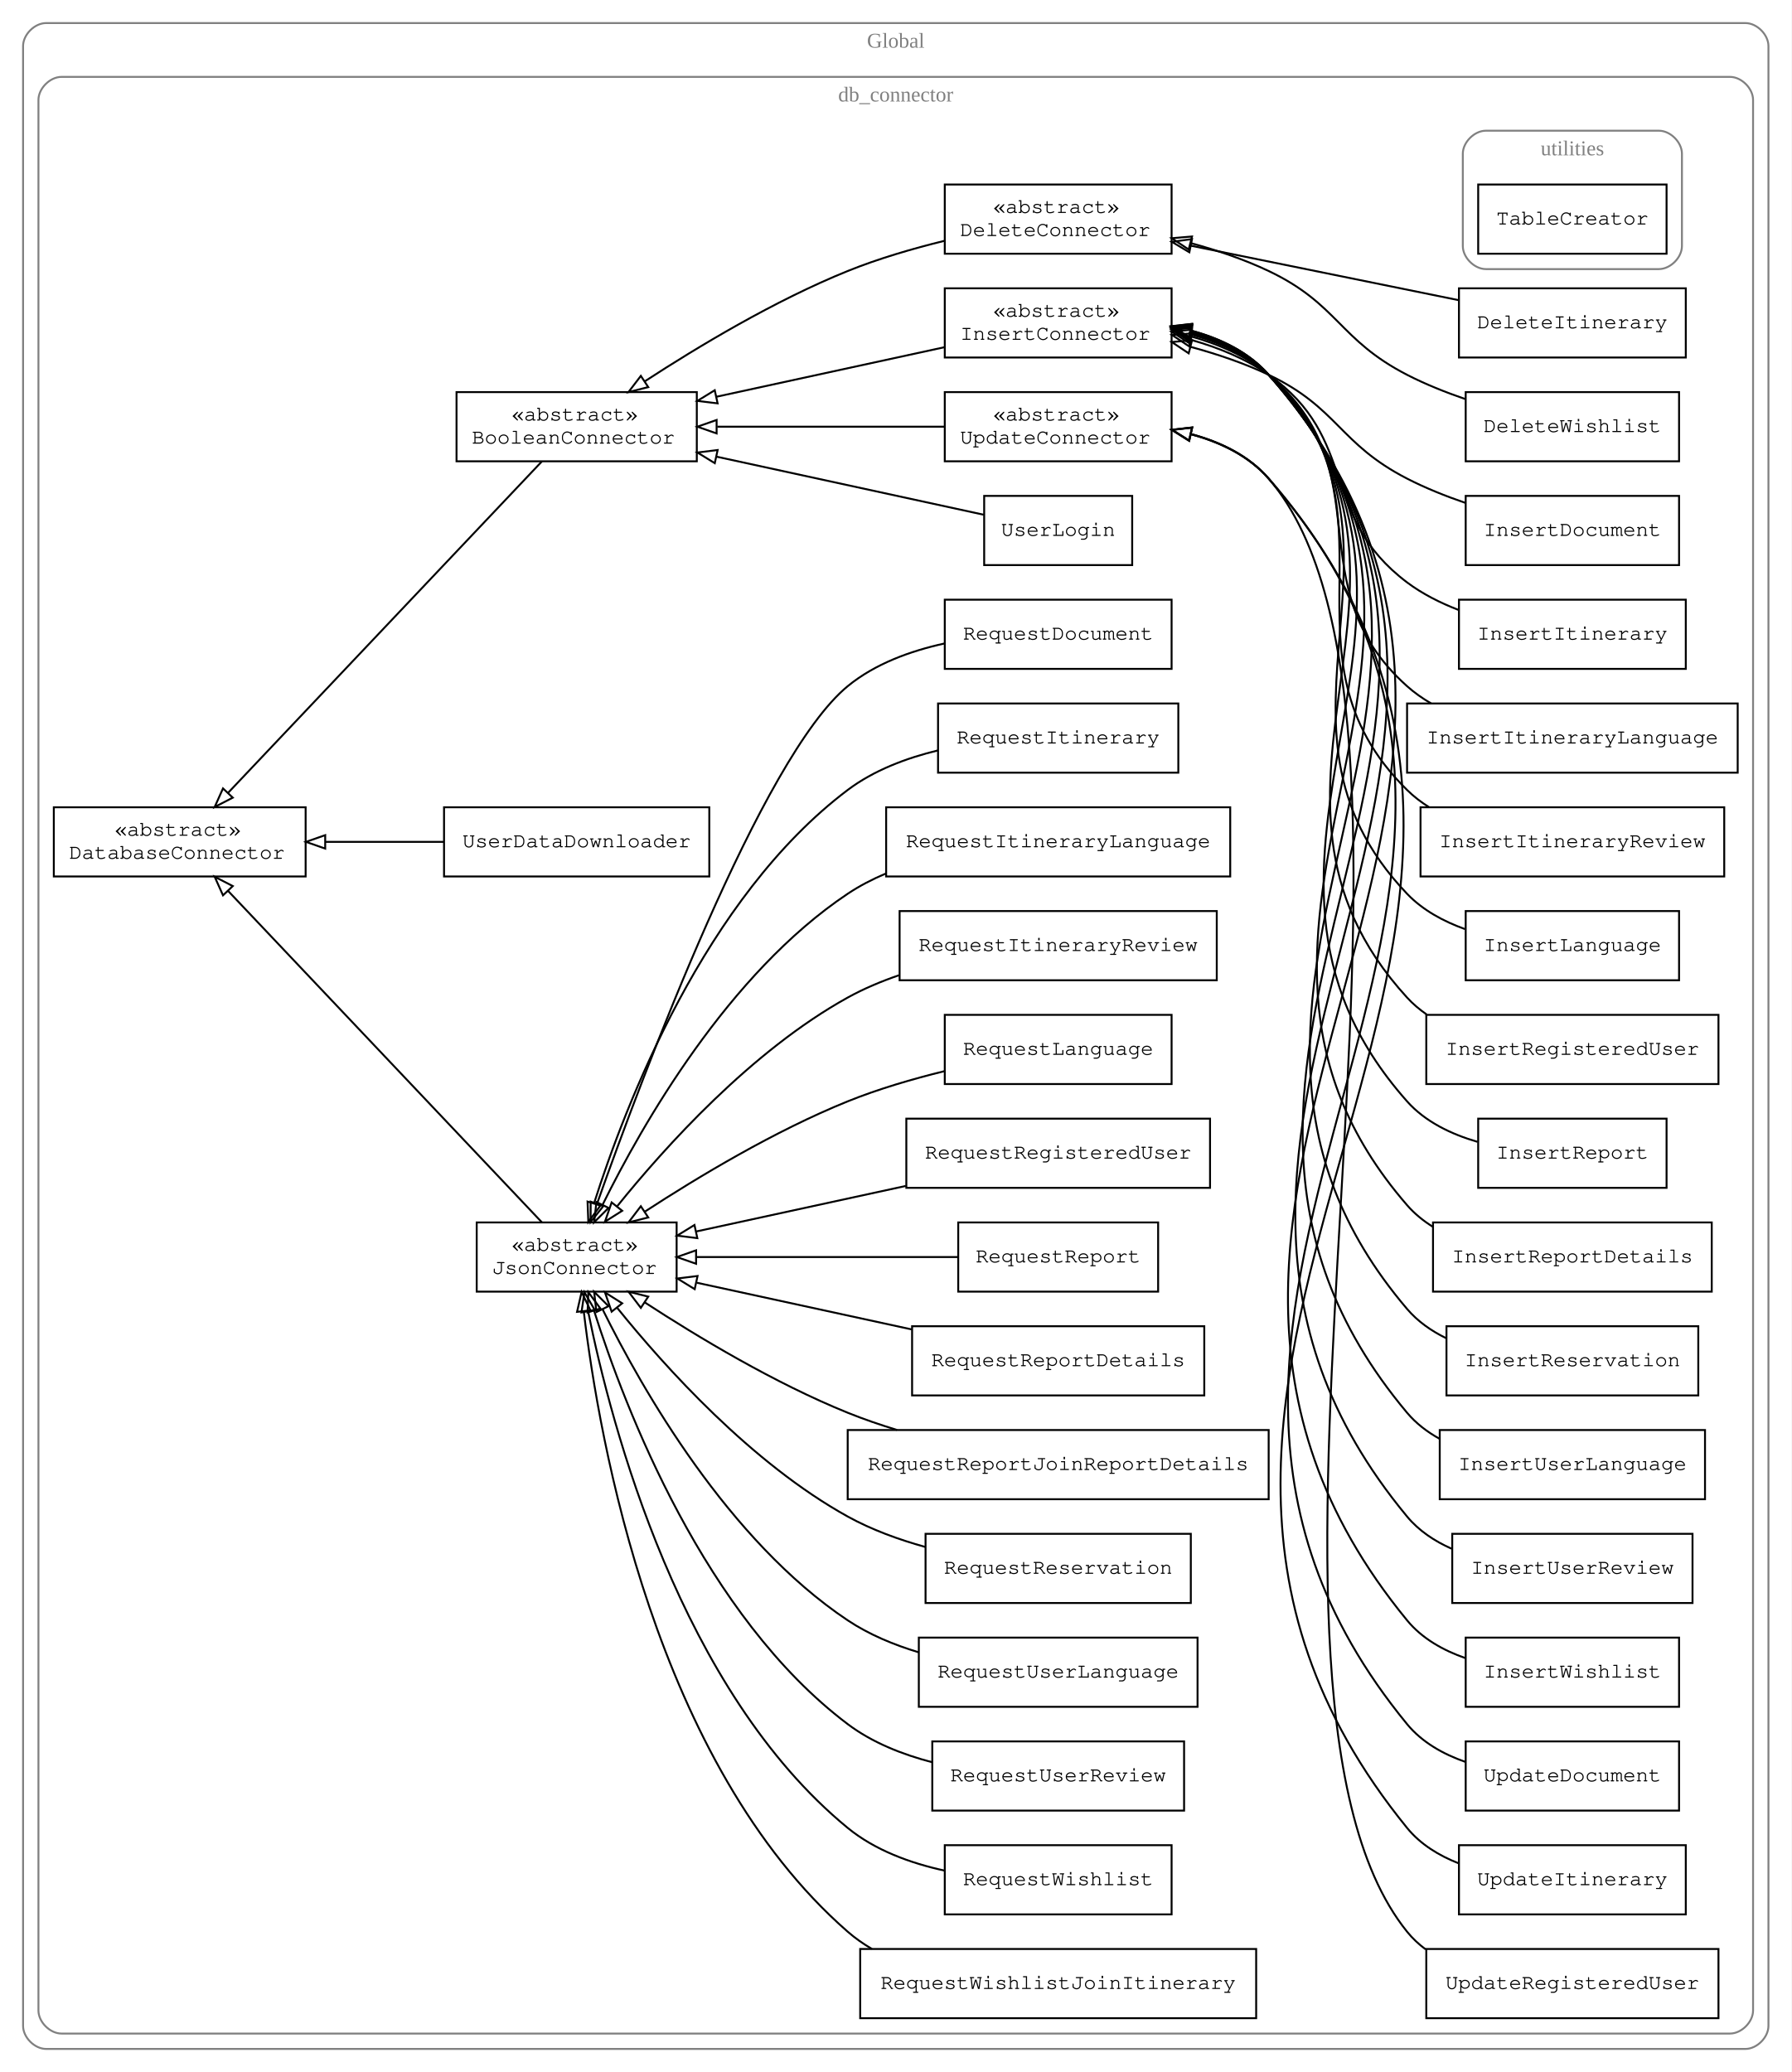
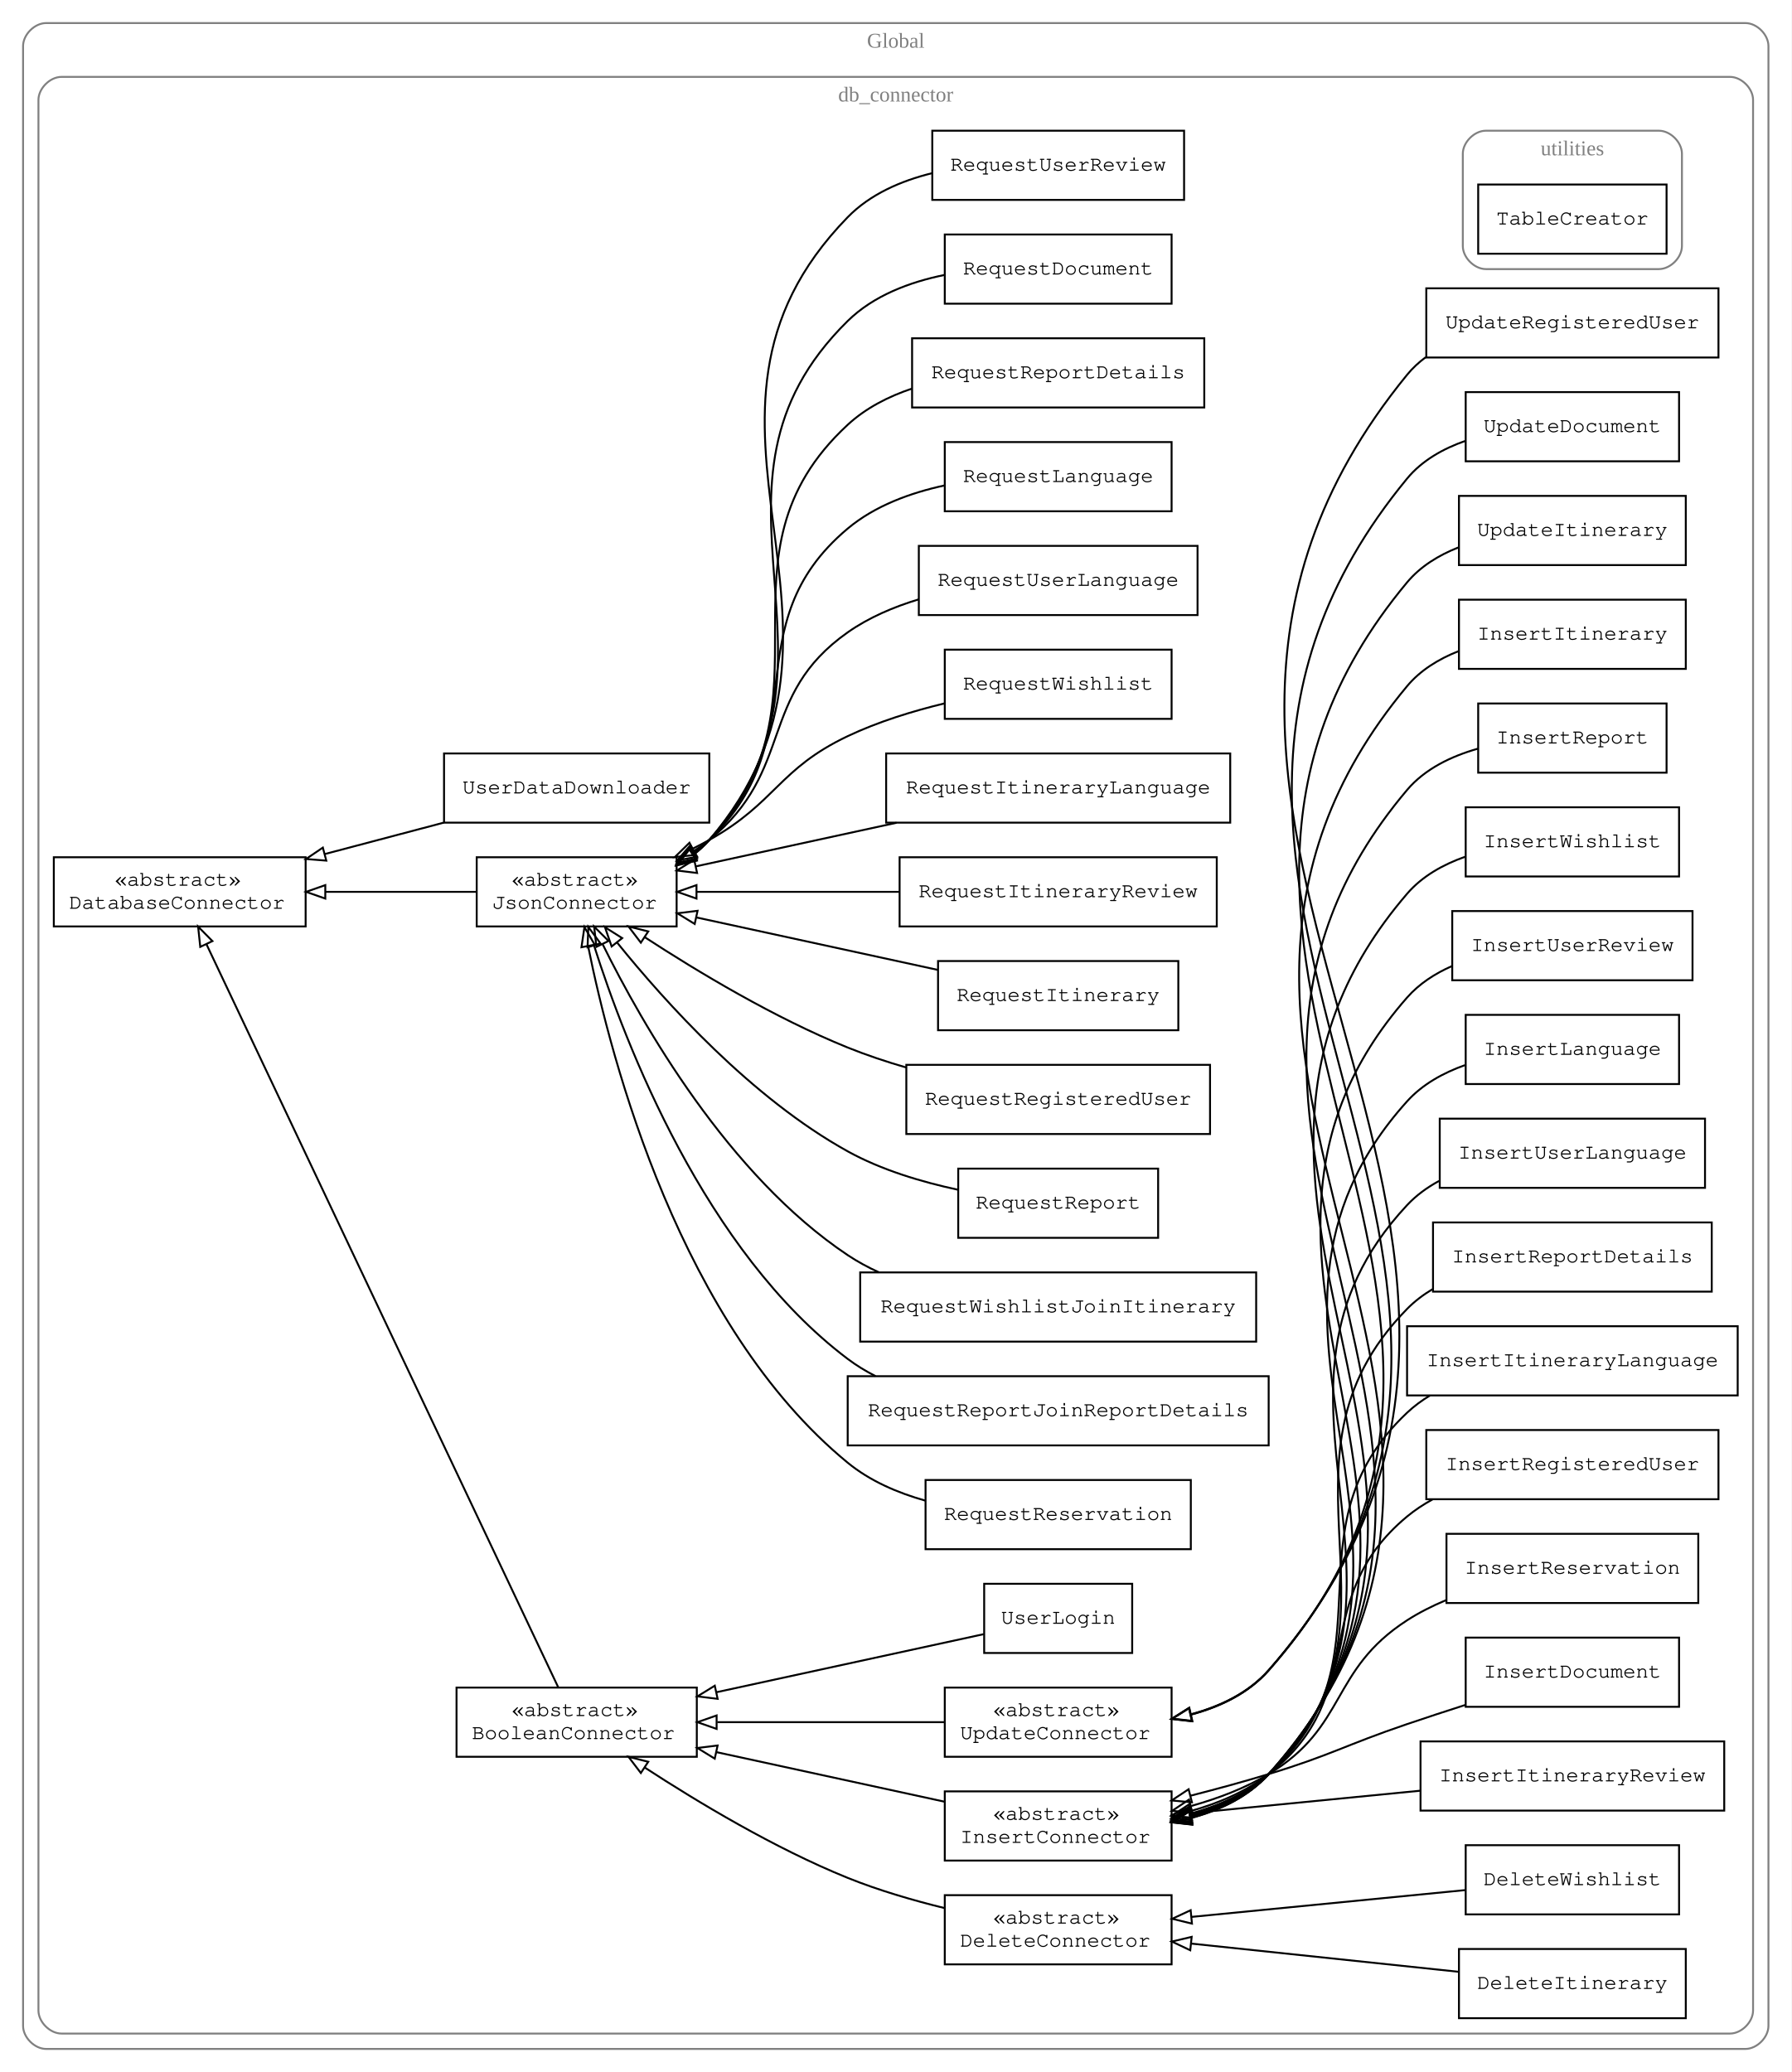
<svg xmlns="http://www.w3.org/2000/svg" width="932pt" height="1078pt" viewBox="0.00 0.00 932.00 1078.00">
  <g id="graph0" class="graph" transform="scale(1 1) rotate(0) translate(4 1074)">
    <polygon fill="white" stroke="none" points="-4,4 -4,-1074 928,-1074 928,4 -4,4" />
    <g id="clust1" class="cluster">
      <path fill="none" stroke="gray" d="M20,-8C20,-8 904,-8 904,-8 910,-8 916,-14 916,-20 916,-20 916,-1050 916,-1050 916,-1056 910,-1062 904,-1062 904,-1062 20,-1062 20,-1062 14,-1062 8,-1056 8,-1050 8,-1050 8,-20 8,-20 8,-14 14,-8 20,-8" />
      <text text-anchor="middle" x="462" y="-1049.2" font-family="Times New Roman,serif" font-size="11.00" fill="gray">Global</text>
    </g>
    <g id="clust2" class="cluster">
      <path fill="none" stroke="gray" d="M28,-16C28,-16 896,-16 896,-16 902,-16 908,-22 908,-28 908,-28 908,-1022 908,-1022 908,-1028 902,-1034 896,-1034 896,-1034 28,-1034 28,-1034 22,-1034 16,-1028 16,-1022 16,-1022 16,-28 16,-28 16,-22 22,-16 28,-16" />
      <text text-anchor="middle" x="462" y="-1021.2" font-family="Times New Roman,serif" font-size="11.00" fill="gray">db_connector</text>
    </g>
    <g id="clust3" class="cluster">
      <path fill="none" stroke="gray" d="M769,-934C769,-934 859,-934 859,-934 865,-934 871,-940 871,-946 871,-946 871,-994 871,-994 871,-1000 865,-1006 859,-1006 859,-1006 769,-1006 769,-1006 763,-1006 757,-1000 757,-994 757,-994 757,-946 757,-946 757,-940 763,-934 769,-934" />
      <text text-anchor="middle" x="814" y="-993.2" font-family="Times New Roman,serif" font-size="11.00" fill="gray">utilities</text>
    </g>
    <g id="node1" class="node">
      <polygon fill="none" stroke="black" points="863,-978 765,-978 765,-942 863,-942 863,-978" />
      <text text-anchor="middle" x="814" y="-957.2" font-family="Courier,monospace" font-size="11.00">TableCreator</text>
    </g>
    <g id="node2" class="node">
-       <polygon fill="none" stroke="black" points="358.5,-870 233.5,-870 233.5,-834 358.5,-834 358.5,-870" />
-       <text text-anchor="start" x="262" y="-855.2" font-family="Courier,monospace" font-size="11.00">«abstract»</text>
-       <text text-anchor="start" x="241.5" y="-843.2" font-family="Courier,monospace" font-size="11.00">BooleanConnector</text>
+       <polygon fill="none" stroke="black" points="612,-1006 481,-1006 481,-970 612,-970 612,-1006" />
+       <text text-anchor="middle" x="546.5" y="-985.2" font-family="Courier,monospace" font-size="11.00">RequestUserReview</text>
+     </g>
+     <g id="node21" class="node">
+       <polygon fill="none" stroke="black" points="348,-628 244,-628 244,-592 348,-592 348,-628" />
+       <text text-anchor="start" x="262" y="-613.2" font-family="Courier,monospace" font-size="11.00">«abstract»</text>
+       <text text-anchor="start" x="252" y="-601.2" font-family="Courier,monospace" font-size="11.00">JsonConnector</text>
+     </g>
+     <g id="edge1" class="edge">
+       <path fill="none" stroke="black" d="M480.925,-983.906C464.723,-979.921 448.654,-972.952 437,-961 334.017,-855.386 460.677,-749.276 365,-637 362.549,-634.124 359.749,-631.551 356.715,-629.251" />
+       <polygon fill="none" stroke="black" points="358.516,-626.248 348.214,-623.776 354.726,-632.133 358.516,-626.248" />
    </g>
    <g id="node3" class="node">
-       <polygon fill="none" stroke="black" points="155,-654 24,-654 24,-618 155,-618 155,-654" />
-       <text text-anchor="start" x="55.5" y="-639.2" font-family="Courier,monospace" font-size="11.00">«abstract»</text>
-       <text text-anchor="start" x="32" y="-627.2" font-family="Courier,monospace" font-size="11.00">DatabaseConnector</text>
-     </g>
-     <g id="edge1" class="edge">
-       <path fill="none" stroke="black" d="M277.916,-833.955C241.602,-795.6 156.641,-705.86 114.741,-661.604" />
-       <polygon fill="none" stroke="black" points="117.096,-659.001 107.679,-654.145 112.013,-663.813 117.096,-659.001" />
-     </g>
-     <g id="node4" class="node">
-       <polygon fill="none" stroke="black" points="605.5,-978 487.5,-978 487.5,-942 605.5,-942 605.5,-978" />
-       <text text-anchor="start" x="512.5" y="-963.2" font-family="Courier,monospace" font-size="11.00">«abstract»</text>
-       <text text-anchor="start" x="495.5" y="-951.2" font-family="Courier,monospace" font-size="11.00">DeleteConnector</text>
-     </g>
-     <g id="edge2" class="edge">
-       <path fill="none" stroke="black" d="M487.39,-948.719C470.808,-944.653 452.927,-939.439 437,-933 399.062,-917.662 358.95,-893.538 331.433,-875.602" />
-       <polygon fill="none" stroke="black" points="333.235,-872.598 322.96,-870.015 329.381,-878.442 333.235,-872.598" />
-     </g>
-     <g id="node5" class="node">
-       <polygon fill="none" stroke="black" points="873,-924 755,-924 755,-888 873,-888 873,-924" />
-       <text text-anchor="middle" x="814" y="-903.2" font-family="Courier,monospace" font-size="11.00">DeleteItinerary</text>
-     </g>
-     <g id="edge3" class="edge">
-       <path fill="none" stroke="black" d="M754.735,-917.851C713.667,-926.203 658.537,-937.416 615.463,-946.177" />
-       <polygon fill="none" stroke="black" points="614.731,-942.754 605.629,-948.177 616.126,-949.614 614.731,-942.754" />
-     </g>
-     <g id="node6" class="node">
-       <polygon fill="none" stroke="black" points="869.5,-870 758.5,-870 758.5,-834 869.5,-834 869.5,-870" />
-       <text text-anchor="middle" x="814" y="-849.2" font-family="Courier,monospace" font-size="11.00">DeleteWishlist</text>
-     </g>
-     <g id="edge4" class="edge">
-       <path fill="none" stroke="black" d="M758.401,-866.343C748.051,-869.893 737.498,-874.109 728,-879 692.438,-897.313 692.127,-915.829 656,-933 643.374,-939.001 629.265,-943.763 615.506,-947.507" />
-       <polygon fill="none" stroke="black" points="614.391,-944.18 605.576,-950.057 616.132,-950.96 614.391,-944.18" />
-     </g>
-     <g id="node7" class="node">
-       <polygon fill="none" stroke="black" points="605.5,-924 487.5,-924 487.5,-888 605.5,-888 605.5,-924" />
-       <text text-anchor="start" x="512.5" y="-909.2" font-family="Courier,monospace" font-size="11.00">«abstract»</text>
-       <text text-anchor="start" x="495.5" y="-897.2" font-family="Courier,monospace" font-size="11.00">InsertConnector</text>
-     </g>
-     <g id="edge5" class="edge">
-       <path fill="none" stroke="black" d="M487.238,-893.339C451.814,-885.642 406.309,-875.753 368.687,-867.578" />
-       <polygon fill="none" stroke="black" points="369.318,-864.133 358.802,-865.43 367.831,-870.974 369.318,-864.133" />
-     </g>
-     <g id="node8" class="node">
-       <polygon fill="none" stroke="black" points="869.5,-816 758.5,-816 758.5,-780 869.5,-780 869.5,-816" />
-       <text text-anchor="middle" x="814" y="-795.2" font-family="Courier,monospace" font-size="11.00">InsertDocument</text>
-     </g>
-     <g id="edge6" class="edge">
-       <path fill="none" stroke="black" d="M758.401,-812.343C748.051,-815.893 737.498,-820.109 728,-825 692.438,-843.313 692.127,-861.829 656,-879 643.374,-885.001 629.265,-889.763 615.506,-893.507" />
-       <polygon fill="none" stroke="black" points="614.391,-890.18 605.576,-896.057 616.132,-896.96 614.391,-890.18" />
-     </g>
-     <g id="node9" class="node">
      <polygon fill="none" stroke="black" points="873,-762 755,-762 755,-726 873,-726 873,-762" />
      <text text-anchor="middle" x="814" y="-741.2" font-family="Courier,monospace" font-size="11.00">InsertItinerary</text>
    </g>
+     <g id="node26" class="node">
+       <polygon fill="none" stroke="black" points="605.5,-142 487.5,-142 487.5,-106 605.5,-106 605.5,-142" />
+       <text text-anchor="start" x="512.5" y="-127.2" font-family="Courier,monospace" font-size="11.00">«abstract»</text>
+       <text text-anchor="start" x="495.5" y="-115.2" font-family="Courier,monospace" font-size="11.00">InsertConnector</text>
+     </g>
+     <g id="edge2" class="edge">
+       <path fill="none" stroke="black" d="M754.581,-735.137C744.44,-731.117 734.94,-725.325 728,-717 565.633,-522.215 824.485,-340.518 656,-151 645.579,-139.278 630.927,-132.266 615.754,-128.158" />
+       <polygon fill="none" stroke="black" points="616.277,-124.687 605.747,-125.858 614.708,-131.509 616.277,-124.687" />
+     </g>
+     <g id="node4" class="node">
+       <polygon fill="none" stroke="black" points="605.5,-952 487.5,-952 487.5,-916 605.5,-916 605.5,-952" />
+       <text text-anchor="middle" x="546.5" y="-931.2" font-family="Courier,monospace" font-size="11.00">RequestDocument</text>
+     </g>
+     <g id="edge3" class="edge">
+       <path fill="none" stroke="black" d="M487.464,-930.97C469.254,-927.276 450.425,-920.202 437,-907 348.451,-819.919 447.516,-729.817 365,-637 362.489,-634.176 359.644,-631.643 356.575,-629.373" />
+       <polygon fill="none" stroke="black" points="358.331,-626.342 348.008,-623.955 354.589,-632.258 358.331,-626.342" />
+     </g>
+     <g id="node5" class="node">
+       <polygon fill="none" stroke="black" points="863,-708 765,-708 765,-672 863,-672 863,-708" />
+       <text text-anchor="middle" x="814" y="-687.2" font-family="Courier,monospace" font-size="11.00">InsertReport</text>
+     </g>
+     <g id="edge4" class="edge">
+       <path fill="none" stroke="black" d="M764.805,-684.479C751.051,-680.571 737.293,-674 728,-663 579.704,-487.461 809.808,-321.73 656,-151 645.502,-139.347 630.822,-132.36 615.646,-128.255" />
+       <polygon fill="none" stroke="black" points="616.17,-124.784 605.64,-125.953 614.601,-131.606 616.17,-124.784" />
+     </g>
+     <g id="node6" class="node">
+       <polygon fill="none" stroke="black" points="890,-924 738,-924 738,-888 890,-888 890,-924" />
+       <text text-anchor="middle" x="814" y="-903.2" font-family="Courier,monospace" font-size="11.00">UpdateRegisteredUser</text>
+     </g>
+     <g id="node25" class="node">
+       <polygon fill="none" stroke="black" points="605.5,-196 487.5,-196 487.5,-160 605.5,-160 605.5,-196" />
+       <text text-anchor="start" x="512.5" y="-181.2" font-family="Courier,monospace" font-size="11.00">«abstract»</text>
+       <text text-anchor="start" x="495.5" y="-169.2" font-family="Courier,monospace" font-size="11.00">UpdateConnector</text>
+     </g>
+     <g id="edge5" class="edge">
+       <path fill="none" stroke="black" d="M737.725,-888.164C734.128,-885.514 730.84,-882.478 728,-879 537.442,-645.665 853.889,-432.151 656,-205 645.645,-193.114 630.941,-186.052 615.689,-181.949" />
+       <polygon fill="none" stroke="black" points="616.155,-178.466 605.628,-179.66 614.602,-185.292 616.155,-178.466" />
+     </g>
+     <g id="node7" class="node">
+       <polygon fill="none" stroke="black" points="622.5,-898 470.5,-898 470.5,-862 622.5,-862 622.5,-898" />
+       <text text-anchor="middle" x="546.5" y="-877.2" font-family="Courier,monospace" font-size="11.00">RequestReportDetails</text>
+     </g>
+     <g id="edge6" class="edge">
+       <path fill="none" stroke="black" d="M470.458,-871.835C458.172,-867.708 446.405,-861.7 437,-853 362.715,-784.285 434.515,-710.537 365,-637 362.525,-634.382 359.765,-632.013 356.811,-629.87" />
+       <polygon fill="none" stroke="black" points="358.394,-626.732 348.057,-624.408 354.688,-632.67 358.394,-626.732" />
+     </g>
+     <g id="node8" class="node">
+       <polygon fill="none" stroke="black" points="869.5,-654 758.5,-654 758.5,-618 869.5,-618 869.5,-654" />
+       <text text-anchor="middle" x="814" y="-633.2" font-family="Courier,monospace" font-size="11.00">InsertWishlist</text>
+     </g>
    <g id="edge7" class="edge">
-       <path fill="none" stroke="black" d="M754.642,-756.725C745.189,-760.374 735.918,-765.041 728,-771 681.907,-805.691 703.174,-845.794 656,-879 644.07,-887.397 629.794,-893.191 615.577,-897.187" />
-       <polygon fill="none" stroke="black" points="614.604,-893.822 605.773,-899.675 616.327,-900.607 614.604,-893.822" />
+       <path fill="none" stroke="black" d="M758.276,-628.281C746.833,-624.248 735.868,-618.162 728,-609 593.752,-452.679 795.156,-302.969 656,-151 645.408,-139.432 630.693,-132.477 615.513,-128.375" />
+       <polygon fill="none" stroke="black" points="616.04,-124.905 605.51,-126.072 614.469,-131.726 616.04,-124.905" />
+     </g>
+     <g id="node9" class="node">
+       <polygon fill="none" stroke="black" points="605.5,-844 487.5,-844 487.5,-808 605.5,-808 605.5,-844" />
+       <text text-anchor="middle" x="546.5" y="-823.2" font-family="Courier,monospace" font-size="11.00">RequestLanguage</text>
+     </g>
+     <g id="edge8" class="edge">
+       <path fill="none" stroke="black" d="M487.496,-821.462C469.708,-817.629 451.125,-810.855 437,-799 376.648,-748.348 421.824,-691.581 365,-637 362.572,-634.668 359.919,-632.53 357.112,-630.57" />
+       <polygon fill="none" stroke="black" points="358.666,-627.419 348.304,-625.21 355.027,-633.399 358.666,-627.419" />
    </g>
    <g id="node10" class="node">
-       <polygon fill="none" stroke="black" points="900,-708 728,-708 728,-672 900,-672 900,-708" />
-       <text text-anchor="middle" x="814" y="-687.2" font-family="Courier,monospace" font-size="11.00">InsertItineraryLanguage</text>
-     </g>
-     <g id="edge8" class="edge">
-       <path fill="none" stroke="black" d="M740.54,-708.012C736.045,-710.615 731.807,-713.592 728,-717 669.291,-769.547 716.352,-828.348 656,-879 644.523,-888.632 630.104,-894.91 615.559,-898.982" />
-       <polygon fill="none" stroke="black" points="614.375,-895.669 605.504,-901.462 616.051,-902.465 614.375,-895.669" />
+       <polygon fill="none" stroke="black" points="876.5,-600 751.5,-600 751.5,-564 876.5,-564 876.5,-600" />
+       <text text-anchor="middle" x="814" y="-579.2" font-family="Courier,monospace" font-size="11.00">InsertUserReview</text>
+     </g>
+     <g id="edge9" class="edge">
+       <path fill="none" stroke="black" d="M751.445,-571.42C742.577,-567.524 734.328,-562.218 728,-555 607.766,-417.858 780.538,-284.246 656,-151 645.344,-139.6 630.682,-132.697 615.579,-128.591" />
+       <polygon fill="none" stroke="black" points="616.162,-125.133 605.629,-126.277 614.577,-131.951 616.162,-125.133" />
    </g>
    <g id="node11" class="node">
-       <polygon fill="none" stroke="black" points="893,-654 735,-654 735,-618 893,-618 893,-654" />
-       <text text-anchor="middle" x="814" y="-633.2" font-family="Courier,monospace" font-size="11.00">InsertItineraryReview</text>
-     </g>
-     <g id="edge9" class="edge">
-       <path fill="none" stroke="black" d="M739.358,-654.099C735.255,-656.68 731.418,-659.63 728,-663 655.94,-734.045 730.285,-810.285 656,-879 644.778,-889.38 630.194,-895.929 615.377,-900.022" />
-       <polygon fill="none" stroke="black" points="614.539,-896.623 605.639,-902.372 616.181,-903.428 614.539,-896.623" />
+       <polygon fill="none" stroke="black" points="869.5,-870 758.5,-870 758.5,-834 869.5,-834 869.5,-870" />
+       <text text-anchor="middle" x="814" y="-849.2" font-family="Courier,monospace" font-size="11.00">UpdateDocument</text>
+     </g>
+     <g id="edge10" class="edge">
+       <path fill="none" stroke="black" d="M758.446,-844.663C746.854,-840.623 735.781,-834.438 728,-825 551.544,-610.948 839.18,-413.326 656,-205 645.591,-193.162 630.867,-186.117 615.613,-182.016" />
+       <polygon fill="none" stroke="black" points="616.08,-178.533 605.553,-179.726 614.526,-185.358 616.08,-178.533" />
    </g>
    <g id="node12" class="node">
-       <polygon fill="none" stroke="black" points="869.5,-600 758.5,-600 758.5,-564 869.5,-564 869.5,-600" />
-       <text text-anchor="middle" x="814" y="-579.2" font-family="Courier,monospace" font-size="11.00">InsertLanguage</text>
-     </g>
-     <g id="edge10" class="edge">
-       <path fill="none" stroke="black" d="M758.074,-590.646C746.915,-594.648 736.123,-600.486 728,-609 642.268,-698.856 744.549,-791.919 656,-879 644.987,-889.83 630.339,-896.536 615.378,-900.636" />
-       <polygon fill="none" stroke="black" points="614.459,-897.257 605.536,-902.97 616.074,-904.067 614.459,-897.257" />
+       <polygon fill="none" stroke="black" points="869.5,-546 758.5,-546 758.5,-510 869.5,-510 869.5,-546" />
+       <text text-anchor="middle" x="814" y="-525.2" font-family="Courier,monospace" font-size="11.00">InsertLanguage</text>
+     </g>
+     <g id="edge11" class="edge">
+       <path fill="none" stroke="black" d="M758.145,-519.854C746.846,-515.833 735.978,-509.86 728,-501 621.731,-382.981 765.972,-265.577 656,-151 645.249,-139.799 630.626,-132.962 615.598,-128.855" />
+       <polygon fill="none" stroke="black" points="616.237,-125.409 605.702,-126.531 614.637,-132.224 616.237,-125.409" />
    </g>
    <g id="node13" class="node">
-       <polygon fill="none" stroke="black" points="890,-546 738,-546 738,-510 890,-510 890,-546" />
-       <text text-anchor="middle" x="814" y="-525.2" font-family="Courier,monospace" font-size="11.00">InsertRegisteredUser</text>
-     </g>
-     <g id="edge11" class="edge">
-       <path fill="none" stroke="black" d="M738.174,-546.224C734.466,-548.778 731.031,-551.687 728,-555 628.431,-663.839 758.983,-773.386 656,-879 645.161,-890.116 630.505,-896.921 615.474,-901.025" />
-       <polygon fill="none" stroke="black" points="614.513,-897.655 605.578,-903.349 616.114,-904.469 614.513,-897.655" />
+       <polygon fill="none" stroke="black" points="619,-790 474,-790 474,-754 619,-754 619,-790" />
+       <text text-anchor="middle" x="546.5" y="-769.2" font-family="Courier,monospace" font-size="11.00">RequestUserLanguage</text>
+     </g>
+     <g id="edge12" class="edge">
+       <path fill="none" stroke="black" d="M473.93,-762.168C460.883,-758.225 447.952,-752.71 437,-745 389.826,-711.794 409.843,-673.291 365,-637 362.561,-635.026 359.959,-633.182 357.249,-631.46" />
+       <polygon fill="none" stroke="black" points="358.716,-628.268 348.292,-626.372 355.258,-634.355 358.716,-628.268" />
    </g>
    <g id="node14" class="node">
-       <polygon fill="none" stroke="black" points="863,-492 765,-492 765,-456 863,-456 863,-492" />
-       <text text-anchor="middle" x="814" y="-471.2" font-family="Courier,monospace" font-size="11.00">InsertReport</text>
-     </g>
-     <g id="edge12" class="edge">
-       <path fill="none" stroke="black" d="M764.683,-479.926C751.091,-483.861 737.454,-490.345 728,-501 614.497,-628.926 773.517,-754.751 656,-879 645.277,-890.337 630.589,-897.216 615.484,-901.32" />
-       <polygon fill="none" stroke="black" points="614.482,-897.959 605.535,-903.634 616.068,-904.777 614.482,-897.959" />
+       <polygon fill="none" stroke="black" points="883,-492 745,-492 745,-456 883,-456 883,-492" />
+       <text text-anchor="middle" x="814" y="-471.2" font-family="Courier,monospace" font-size="11.00">InsertUserLanguage</text>
+     </g>
+     <g id="edge13" class="edge">
+       <path fill="none" stroke="black" d="M744.645,-459.591C738.463,-456.231 732.754,-452.094 728,-447 635.621,-348.02 751.483,-246.989 656,-151 645.107,-140.049 630.504,-133.298 615.548,-129.193" />
+       <polygon fill="none" stroke="black" points="616.243,-125.76 605.705,-126.86 614.629,-132.572 616.243,-125.76" />
    </g>
    <g id="node15" class="node">
      <polygon fill="none" stroke="black" points="886.5,-438 741.5,-438 741.5,-402 886.5,-402 886.5,-438" />
      <text text-anchor="middle" x="814" y="-417.2" font-family="Courier,monospace" font-size="11.00">InsertReportDetails</text>
    </g>
-     <g id="edge13" class="edge">
-       <path fill="none" stroke="black" d="M741.447,-435.72C736.437,-438.833 731.854,-442.554 728,-447 600.504,-594.081 788.113,-736.052 656,-879 645.409,-890.46 630.77,-897.385 615.67,-901.493" />
-       <polygon fill="none" stroke="black" points="614.667,-898.133 605.718,-903.806 616.251,-904.951 614.667,-898.133" />
+     <g id="edge14" class="edge">
+       <path fill="none" stroke="black" d="M741.222,-403.264C736.393,-400.37 731.905,-396.978 728,-393 649.385,-312.926 737.124,-228.531 656,-151 644.891,-140.383 630.278,-133.751 615.39,-129.654" />
+       <polygon fill="none" stroke="black" points="616.141,-126.235 605.601,-127.311 614.512,-133.042 616.141,-126.235" />
    </g>
    <g id="node16" class="node">
-       <polygon fill="none" stroke="black" points="879.5,-384 748.5,-384 748.5,-348 879.5,-348 879.5,-384" />
-       <text text-anchor="middle" x="814" y="-363.2" font-family="Courier,monospace" font-size="11.00">InsertReservation</text>
-     </g>
-     <g id="edge14" class="edge">
-       <path fill="none" stroke="black" d="M748.292,-377.803C740.591,-381.57 733.52,-386.515 728,-393 586.471,-559.282 802.75,-717.307 656,-879 645.459,-890.614 630.763,-897.587 615.585,-901.691" />
-       <polygon fill="none" stroke="black" points="614.541,-898.339 605.581,-903.993 616.111,-905.161 614.541,-898.339" />
+       <polygon fill="none" stroke="black" points="900,-384 728,-384 728,-348 900,-348 900,-384" />
+       <text text-anchor="middle" x="814" y="-363.2" font-family="Courier,monospace" font-size="11.00">InsertItineraryLanguage</text>
+     </g>
+     <g id="edge15" class="edge">
+       <path fill="none" stroke="black" d="M739.93,-347.97C735.635,-345.372 731.604,-342.4 728,-339 662.919,-277.6 723.002,-210.298 656,-151 644.721,-141.018 630.311,-134.606 615.705,-130.518" />
+       <polygon fill="none" stroke="black" points="616.143,-127.022 605.598,-128.044 614.479,-133.821 616.143,-127.022" />
    </g>
    <g id="node17" class="node">
-       <polygon fill="none" stroke="black" points="883,-330 745,-330 745,-294 883,-294 883,-330" />
-       <text text-anchor="middle" x="814" y="-309.2" font-family="Courier,monospace" font-size="11.00">InsertUserLanguage</text>
-     </g>
-     <g id="edge15" class="edge">
-       <path fill="none" stroke="black" d="M744.894,-325.455C738.501,-328.986 732.676,-333.424 728,-339 572.41,-524.515 817.416,-698.531 656,-879 645.544,-890.691 630.879,-897.691 615.704,-901.798" />
-       <polygon fill="none" stroke="black" points="614.659,-898.447 605.698,-904.099 616.228,-905.269 614.659,-898.447" />
+       <polygon fill="none" stroke="black" points="605.5,-736 487.5,-736 487.5,-700 605.5,-700 605.5,-736" />
+       <text text-anchor="middle" x="546.5" y="-715.2" font-family="Courier,monospace" font-size="11.00">RequestWishlist</text>
+     </g>
+     <g id="edge16" class="edge">
+       <path fill="none" stroke="black" d="M487.424,-708.057C470.672,-704.001 452.691,-698.458 437,-691 400.873,-673.829 399.895,-656.553 365,-637 362.174,-635.417 359.237,-633.881 356.238,-632.399" />
+       <polygon fill="none" stroke="black" points="357.647,-629.194 347.107,-628.12 354.677,-635.533 357.647,-629.194" />
    </g>
    <g id="node18" class="node">
-       <polygon fill="none" stroke="black" points="876.5,-276 751.5,-276 751.5,-240 876.5,-240 876.5,-276" />
-       <text text-anchor="middle" x="814" y="-255.2" font-family="Courier,monospace" font-size="11.00">InsertUserReview</text>
-     </g>
-     <g id="edge16" class="edge">
-       <path fill="none" stroke="black" d="M751.094,-268.281C742.269,-272.213 734.125,-277.608 728,-285 558.329,-489.773 832.103,-679.732 656,-879 645.561,-890.812 630.826,-897.847 615.572,-901.947" />
-       <polygon fill="none" stroke="black" points="614.485,-898.605 605.512,-904.238 616.04,-905.43 614.485,-898.605" />
+       <polygon fill="none" stroke="black" points="890,-330 738,-330 738,-294 890,-294 890,-330" />
+       <text text-anchor="middle" x="814" y="-309.2" font-family="Courier,monospace" font-size="11.00">InsertRegisteredUser</text>
+     </g>
+     <g id="edge17" class="edge">
+       <path fill="none" stroke="black" d="M741.239,-293.887C736.526,-291.307 732.051,-288.362 728,-285 675.972,-241.827 709.376,-192.495 656,-151 644.296,-141.901 629.918,-135.828 615.503,-131.785" />
+       <polygon fill="none" stroke="black" points="616.101,-128.327 605.551,-129.298 614.404,-135.118 616.101,-128.327" />
    </g>
    <g id="node19" class="node">
+       <polygon fill="none" stroke="black" points="879.5,-276 748.5,-276 748.5,-240 879.5,-240 879.5,-276" />
+       <text text-anchor="middle" x="814" y="-255.2" font-family="Courier,monospace" font-size="11.00">InsertReservation</text>
+     </g>
+     <g id="edge18" class="edge">
+       <path fill="none" stroke="black" d="M748.214,-241.469C741.138,-238.495 734.246,-235.028 728,-231 687.799,-205.075 697.006,-175.632 656,-151 643.815,-143.681 629.724,-138.339 615.813,-134.443" />
+       <polygon fill="none" stroke="black" points="616.303,-130.955 605.746,-131.854 614.559,-137.735 616.303,-130.955" />
+     </g>
+     <g id="node20" class="node">
      <polygon fill="none" stroke="black" points="869.5,-222 758.5,-222 758.5,-186 869.5,-186 869.5,-222" />
-       <text text-anchor="middle" x="814" y="-201.2" font-family="Courier,monospace" font-size="11.00">InsertWishlist</text>
-     </g>
-     <g id="edge17" class="edge">
-       <path fill="none" stroke="black" d="M758.413,-211.31C746.821,-215.351 735.757,-221.542 728,-231 544.233,-455.049 846.805,-660.915 656,-879 645.62,-890.864 630.907,-897.918 615.654,-902.02" />
-       <polygon fill="none" stroke="black" points="614.567,-898.678 605.593,-904.31 616.121,-905.503 614.567,-898.678" />
-     </g>
-     <g id="node20" class="node">
-       <polygon fill="none" stroke="black" points="348,-438 244,-438 244,-402 348,-402 348,-438" />
-       <text text-anchor="start" x="262" y="-423.2" font-family="Courier,monospace" font-size="11.00">«abstract»</text>
-       <text text-anchor="start" x="252" y="-411.2" font-family="Courier,monospace" font-size="11.00">JsonConnector</text>
-     </g>
-     <g id="edge18" class="edge">
-       <path fill="none" stroke="black" d="M277.916,-438.045C241.602,-476.4 156.641,-566.14 114.741,-610.396" />
-       <polygon fill="none" stroke="black" points="112.013,-608.187 107.679,-617.855 117.096,-612.999 112.013,-608.187" />
-     </g>
-     <g id="node21" class="node">
-       <polygon fill="none" stroke="black" points="605.5,-762 487.5,-762 487.5,-726 605.5,-726 605.5,-762" />
-       <text text-anchor="middle" x="546.5" y="-741.2" font-family="Courier,monospace" font-size="11.00">RequestDocument</text>
+       <text text-anchor="middle" x="814" y="-201.2" font-family="Courier,monospace" font-size="11.00">InsertDocument</text>
    </g>
    <g id="edge19" class="edge">
-       <path fill="none" stroke="black" d="M487.371,-739.213C469.678,-735.36 451.181,-728.635 437,-717 392.241,-680.276 330.366,-514.834 306.719,-448.069" />
-       <polygon fill="none" stroke="black" points="309.88,-446.508 303.261,-438.235 303.277,-448.83 309.88,-446.508" />
+       <path fill="none" stroke="black" d="M758.483,-187.03C748.328,-183.77 737.824,-180.333 728,-177 695.781,-166.07 688.551,-160.899 656,-151 642.924,-147.023 628.833,-143.192 615.274,-139.726" />
+       <polygon fill="none" stroke="black" points="616.07,-136.317 605.518,-137.271 614.361,-143.106 616.07,-136.317" />
+     </g>
+     <g id="node30" class="node">
+       <polygon fill="none" stroke="black" points="155,-628 24,-628 24,-592 155,-592 155,-628" />
+       <text text-anchor="start" x="55.5" y="-613.2" font-family="Courier,monospace" font-size="11.00">«abstract»</text>
+       <text text-anchor="start" x="32" y="-601.2" font-family="Courier,monospace" font-size="11.00">DatabaseConnector</text>
+     </g>
+     <g id="edge20" class="edge">
+       <path fill="none" stroke="black" d="M243.924,-610C220.216,-610 191.563,-610 165.467,-610" />
+       <polygon fill="none" stroke="black" points="165.228,-606.5 155.228,-610 165.228,-613.5 165.228,-606.5" />
    </g>
    <g id="node22" class="node">
-       <polygon fill="none" stroke="black" points="609,-708 484,-708 484,-672 609,-672 609,-708" />
-       <text text-anchor="middle" x="546.5" y="-687.2" font-family="Courier,monospace" font-size="11.00">RequestItinerary</text>
-     </g>
-     <g id="edge20" class="edge">
-       <path fill="none" stroke="black" d="M483.989,-683.596C467.529,-679.614 450.562,-673.225 437,-663 362.62,-606.924 321.222,-498.944 305.051,-447.959" />
-       <polygon fill="none" stroke="black" points="308.355,-446.795 302.065,-438.269 301.665,-448.856 308.355,-446.795" />
+       <polygon fill="none" stroke="black" points="636,-682 457,-682 457,-646 636,-646 636,-682" />
+       <text text-anchor="middle" x="546.5" y="-661.2" font-family="Courier,monospace" font-size="11.00">RequestItineraryLanguage</text>
+     </g>
+     <g id="edge21" class="edge">
+       <path fill="none" stroke="black" d="M462.408,-645.944C428.287,-638.529 389.498,-630.1 358.062,-623.269" />
+       <polygon fill="none" stroke="black" points="358.644,-619.814 348.129,-621.111 357.158,-626.654 358.644,-619.814" />
    </g>
    <g id="node23" class="node">
-       <polygon fill="none" stroke="black" points="636,-654 457,-654 457,-618 636,-618 636,-654" />
-       <text text-anchor="middle" x="546.5" y="-633.2" font-family="Courier,monospace" font-size="11.00">RequestItineraryLanguage</text>
-     </g>
-     <g id="edge21" class="edge">
-       <path fill="none" stroke="black" d="M456.809,-619.517C449.84,-616.569 443.135,-613.095 437,-609 374.901,-567.55 330.091,-488.897 309.551,-447.328" />
-       <polygon fill="none" stroke="black" points="312.586,-445.564 305.083,-438.084 306.284,-448.61 312.586,-445.564" />
+       <polygon fill="none" stroke="black" points="629,-628 464,-628 464,-592 629,-592 629,-628" />
+       <text text-anchor="middle" x="546.5" y="-607.2" font-family="Courier,monospace" font-size="11.00">RequestItineraryReview</text>
+     </g>
+     <g id="edge22" class="edge">
+       <path fill="none" stroke="black" d="M463.788,-610C429.451,-610 390.185,-610 358.38,-610" />
+       <polygon fill="none" stroke="black" points="358.332,-606.5 348.332,-610 358.332,-613.5 358.332,-606.5" />
    </g>
    <g id="node24" class="node">
-       <polygon fill="none" stroke="black" points="629,-600 464,-600 464,-564 629,-564 629,-600" />
-       <text text-anchor="middle" x="546.5" y="-579.2" font-family="Courier,monospace" font-size="11.00">RequestItineraryReview</text>
-     </g>
-     <g id="edge22" class="edge">
-       <path fill="none" stroke="black" d="M463.726,-566.624C454.433,-563.439 445.322,-559.606 437,-555 387.045,-527.348 342,-477.323 317.175,-446.547" />
-       <polygon fill="none" stroke="black" points="319.678,-444.071 310.722,-438.412 314.194,-448.421 319.678,-444.071" />
-     </g>
-     <g id="node25" class="node">
-       <polygon fill="none" stroke="black" points="605.5,-546 487.5,-546 487.5,-510 605.5,-510 605.5,-546" />
-       <text text-anchor="middle" x="546.5" y="-525.2" font-family="Courier,monospace" font-size="11.00">RequestLanguage</text>
+       <polygon fill="none" stroke="black" points="869.5,-114 758.5,-114 758.5,-78 869.5,-78 869.5,-114" />
+       <text text-anchor="middle" x="814" y="-93.2" font-family="Courier,monospace" font-size="11.00">DeleteWishlist</text>
+     </g>
+     <g id="node29" class="node">
+       <polygon fill="none" stroke="black" points="605.5,-88 487.5,-88 487.5,-52 605.5,-52 605.5,-88" />
+       <text text-anchor="start" x="512.5" y="-73.2" font-family="Courier,monospace" font-size="11.00">«abstract»</text>
+       <text text-anchor="start" x="495.5" y="-61.2" font-family="Courier,monospace" font-size="11.00">DeleteConnector</text>
    </g>
    <g id="edge23" class="edge">
-       <path fill="none" stroke="black" d="M487.39,-516.719C470.808,-512.653 452.927,-507.439 437,-501 399.062,-485.662 358.95,-461.538 331.433,-443.602" />
-       <polygon fill="none" stroke="black" points="333.235,-440.598 322.96,-438.015 329.381,-446.442 333.235,-440.598" />
-     </g>
-     <g id="node26" class="node">
-       <polygon fill="none" stroke="black" points="625.5,-492 467.5,-492 467.5,-456 625.5,-456 625.5,-492" />
-       <text text-anchor="middle" x="546.5" y="-471.2" font-family="Courier,monospace" font-size="11.00">RequestRegisteredUser</text>
+       <path fill="none" stroke="black" d="M758.31,-90.644C717.047,-86.603 660.178,-81.034 615.904,-76.699" />
+       <polygon fill="none" stroke="black" points="616.094,-73.201 605.8,-75.709 615.412,-80.167 616.094,-73.201" />
+     </g>
+     <g id="node27" class="node">
+       <polygon fill="none" stroke="black" points="358.5,-196 233.5,-196 233.5,-160 358.5,-160 358.5,-196" />
+       <text text-anchor="start" x="262" y="-181.2" font-family="Courier,monospace" font-size="11.00">«abstract»</text>
+       <text text-anchor="start" x="241.5" y="-169.2" font-family="Courier,monospace" font-size="11.00">BooleanConnector</text>
    </g>
    <g id="edge24" class="edge">
-       <path fill="none" stroke="black" d="M467.214,-456.988C432.017,-449.34 391.091,-440.446 358.191,-433.297" />
-       <polygon fill="none" stroke="black" points="358.769,-429.841 348.253,-431.138 357.282,-436.681 358.769,-429.841" />
-     </g>
-     <g id="node27" class="node">
-       <polygon fill="none" stroke="black" points="598.5,-438 494.5,-438 494.5,-402 598.5,-402 598.5,-438" />
-       <text text-anchor="middle" x="546.5" y="-417.2" font-family="Courier,monospace" font-size="11.00">RequestReport</text>
+       <path fill="none" stroke="black" d="M487.238,-178C451.965,-178 406.696,-178 369.167,-178" />
+       <polygon fill="none" stroke="black" points="368.802,-174.5 358.802,-178 368.802,-181.5 368.802,-174.5" />
    </g>
    <g id="edge25" class="edge">
-       <path fill="none" stroke="black" d="M494.312,-420C454.803,-420 400.009,-420 358.186,-420" />
-       <polygon fill="none" stroke="black" points="358.122,-416.5 348.122,-420 358.122,-423.5 358.122,-416.5" />
+       <path fill="none" stroke="black" d="M487.238,-136.661C451.814,-144.358 406.309,-154.247 368.687,-162.422" />
+       <polygon fill="none" stroke="black" points="367.831,-159.026 358.802,-164.57 369.318,-165.867 367.831,-159.026" />
+     </g>
+     <g id="edge26" class="edge">
+       <path fill="none" stroke="black" d="M286.473,-196.013C254.512,-263.53 141.693,-501.856 103.358,-582.837" />
+       <polygon fill="none" stroke="black" points="100.178,-581.375 99.063,-591.911 106.505,-584.37 100.178,-581.375" />
    </g>
    <g id="node28" class="node">
-       <polygon fill="none" stroke="black" points="622.5,-384 470.5,-384 470.5,-348 622.5,-348 622.5,-384" />
-       <text text-anchor="middle" x="546.5" y="-363.2" font-family="Courier,monospace" font-size="11.00">RequestReportDetails</text>
-     </g>
-     <g id="edge26" class="edge">
-       <path fill="none" stroke="black" d="M470.267,-382.348C434.537,-390.113 392.365,-399.277 358.573,-406.62" />
-       <polygon fill="none" stroke="black" points="357.4,-403.293 348.372,-408.837 358.887,-410.133 357.4,-403.293" />
-     </g>
-     <g id="node29" class="node">
-       <polygon fill="none" stroke="black" points="656,-330 437,-330 437,-294 656,-294 656,-330" />
-       <text text-anchor="middle" x="546.5" y="-309.2" font-family="Courier,monospace" font-size="11.00">RequestReportJoinReportDetails</text>
+       <polygon fill="none" stroke="black" points="609,-574 484,-574 484,-538 609,-538 609,-574" />
+       <text text-anchor="middle" x="546.5" y="-553.2" font-family="Courier,monospace" font-size="11.00">RequestItinerary</text>
    </g>
    <g id="edge27" class="edge">
-       <path fill="none" stroke="black" d="M462.673,-330.03C453.893,-332.703 445.188,-335.69 437,-339 399.062,-354.338 358.95,-378.462 331.433,-396.398" />
-       <polygon fill="none" stroke="black" points="329.381,-393.558 322.96,-401.985 333.235,-399.402 329.381,-393.558" />
-     </g>
-     <g id="node30" class="node">
-       <polygon fill="none" stroke="black" points="615.5,-276 477.5,-276 477.5,-240 615.5,-240 615.5,-276" />
-       <text text-anchor="middle" x="546.5" y="-255.2" font-family="Courier,monospace" font-size="11.00">RequestReservation</text>
+       <path fill="none" stroke="black" d="M483.754,-569.418C445.488,-577.733 396.527,-588.372 358.337,-596.671" />
+       <polygon fill="none" stroke="black" points="357.401,-593.293 348.373,-598.837 358.888,-600.133 357.401,-593.293" />
    </g>
    <g id="edge28" class="edge">
-       <path fill="none" stroke="black" d="M477.442,-269.145C463.547,-272.993 449.398,-278.137 437,-285 387.045,-312.652 342,-362.677 317.175,-393.453" />
-       <polygon fill="none" stroke="black" points="314.194,-391.579 310.722,-401.588 319.678,-395.929 314.194,-391.579" />
+       <path fill="none" stroke="black" d="M487.39,-81.281C470.808,-85.347 452.927,-90.561 437,-97 399.062,-112.338 358.95,-136.462 331.433,-154.398" />
+       <polygon fill="none" stroke="black" points="329.381,-151.558 322.96,-159.985 333.235,-157.402 329.381,-151.558" />
    </g>
    <g id="node31" class="node">
-       <polygon fill="none" stroke="black" points="619,-222 474,-222 474,-186 619,-186 619,-222" />
-       <text text-anchor="middle" x="546.5" y="-201.2" font-family="Courier,monospace" font-size="11.00">RequestUserLanguage</text>
+       <polygon fill="none" stroke="black" points="365,-682 227,-682 227,-646 365,-646 365,-682" />
+       <text text-anchor="middle" x="296" y="-661.2" font-family="Courier,monospace" font-size="11.00">UserDataDownloader</text>
    </g>
    <g id="edge29" class="edge">
-       <path fill="none" stroke="black" d="M473.946,-214.355C460.969,-218.253 448.059,-223.618 437,-231 374.901,-272.45 330.091,-351.103 309.551,-392.672" />
-       <polygon fill="none" stroke="black" points="306.284,-391.39 305.083,-401.916 312.586,-394.436 306.284,-391.39" />
+       <path fill="none" stroke="black" d="M226.904,-646.019C207.034,-640.772 185.22,-635.012 164.977,-629.666" />
+       <polygon fill="none" stroke="black" points="165.743,-626.249 155.181,-627.08 163.956,-633.017 165.743,-626.249" />
    </g>
    <g id="node32" class="node">
-       <polygon fill="none" stroke="black" points="612,-168 481,-168 481,-132 612,-132 612,-168" />
-       <text text-anchor="middle" x="546.5" y="-147.2" font-family="Courier,monospace" font-size="11.00">RequestUserReview</text>
+       <polygon fill="none" stroke="black" points="585,-250 508,-250 508,-214 585,-214 585,-250" />
+       <text text-anchor="middle" x="546.5" y="-229.2" font-family="Courier,monospace" font-size="11.00">UserLogin</text>
    </g>
    <g id="edge30" class="edge">
-       <path fill="none" stroke="black" d="M480.88,-157.184C465.41,-161.204 449.71,-167.418 437,-177 362.62,-233.076 321.222,-341.056 305.051,-392.041" />
-       <polygon fill="none" stroke="black" points="301.665,-391.144 302.065,-401.731 308.355,-393.205 301.665,-391.144" />
+       <path fill="none" stroke="black" d="M507.758,-223.799C470.948,-215.8 414.029,-203.431 368.617,-193.563" />
+       <polygon fill="none" stroke="black" points="369.334,-190.137 358.819,-191.433 367.847,-196.977 369.334,-190.137" />
    </g>
    <g id="node33" class="node">
-       <polygon fill="none" stroke="black" points="605.5,-114 487.5,-114 487.5,-78 605.5,-78 605.5,-114" />
-       <text text-anchor="middle" x="546.5" y="-93.2" font-family="Courier,monospace" font-size="11.00">RequestWishlist</text>
+       <polygon fill="none" stroke="black" points="625.5,-520 467.5,-520 467.5,-484 625.5,-484 625.5,-520" />
+       <text text-anchor="middle" x="546.5" y="-499.2" font-family="Courier,monospace" font-size="11.00">RequestRegisteredUser</text>
    </g>
    <g id="edge31" class="edge">
-       <path fill="none" stroke="black" d="M487.371,-100.787C469.678,-104.64 451.181,-111.365 437,-123 350.085,-194.311 313.996,-332.023 302.006,-391.499" />
-       <polygon fill="none" stroke="black" points="298.503,-391.178 300.041,-401.66 305.376,-392.507 298.503,-391.178" />
+       <path fill="none" stroke="black" d="M467.308,-518.648C456.97,-521.663 446.628,-525.107 437,-529 399.062,-544.338 358.95,-568.462 331.433,-586.398" />
+       <polygon fill="none" stroke="black" points="329.381,-583.558 322.96,-591.985 333.235,-589.402 329.381,-583.558" />
    </g>
    <g id="node34" class="node">
-       <polygon fill="none" stroke="black" points="649.5,-60 443.5,-60 443.5,-24 649.5,-24 649.5,-60" />
-       <text text-anchor="middle" x="546.5" y="-39.2" font-family="Courier,monospace" font-size="11.00">RequestWishlistJoinItinerary</text>
+       <polygon fill="none" stroke="black" points="598.5,-466 494.5,-466 494.5,-430 598.5,-430 598.5,-466" />
+       <text text-anchor="middle" x="546.5" y="-445.2" font-family="Courier,monospace" font-size="11.00">RequestReport</text>
    </g>
    <g id="edge32" class="edge">
-       <path fill="none" stroke="black" d="M449.591,-60.036C445.111,-62.646 440.875,-65.618 437,-69 337.038,-156.247 307.642,-324.705 299.704,-391.608" />
-       <polygon fill="none" stroke="black" points="296.197,-391.48 298.569,-401.806 303.154,-392.254 296.197,-391.48" />
+       <path fill="none" stroke="black" d="M494.303,-455.029C475.473,-459.055 454.493,-465.317 437,-475 387.045,-502.652 342,-552.677 317.175,-583.453" />
+       <polygon fill="none" stroke="black" points="314.194,-581.579 310.722,-591.588 319.678,-585.929 314.194,-581.579" />
    </g>
    <g id="node35" class="node">
-       <polygon fill="none" stroke="black" points="605.5,-870 487.5,-870 487.5,-834 605.5,-834 605.5,-870" />
-       <text text-anchor="start" x="512.5" y="-855.2" font-family="Courier,monospace" font-size="11.00">«abstract»</text>
-       <text text-anchor="start" x="495.5" y="-843.2" font-family="Courier,monospace" font-size="11.00">UpdateConnector</text>
+       <polygon fill="none" stroke="black" points="893,-168 735,-168 735,-132 893,-132 893,-168" />
+       <text text-anchor="middle" x="814" y="-147.2" font-family="Courier,monospace" font-size="11.00">InsertItineraryReview</text>
    </g>
    <g id="edge33" class="edge">
-       <path fill="none" stroke="black" d="M487.238,-852C451.965,-852 406.696,-852 369.167,-852" />
-       <polygon fill="none" stroke="black" points="368.802,-848.5 358.802,-852 368.802,-855.5 368.802,-848.5" />
+       <path fill="none" stroke="black" d="M734.777,-142.34C697.027,-138.643 652.156,-134.249 615.801,-130.689" />
+       <polygon fill="none" stroke="black" points="616.079,-127.199 605.786,-129.708 615.397,-134.166 616.079,-127.199" />
    </g>
    <g id="node36" class="node">
-       <polygon fill="none" stroke="black" points="869.5,-168 758.5,-168 758.5,-132 869.5,-132 869.5,-168" />
-       <text text-anchor="middle" x="814" y="-147.2" font-family="Courier,monospace" font-size="11.00">UpdateDocument</text>
+       <polygon fill="none" stroke="black" points="649.5,-412 443.5,-412 443.5,-376 649.5,-376 649.5,-412" />
+       <text text-anchor="middle" x="546.5" y="-391.2" font-family="Courier,monospace" font-size="11.00">RequestWishlistJoinItinerary</text>
    </g>
    <g id="edge34" class="edge">
-       <path fill="none" stroke="black" d="M758.413,-157.31C746.821,-161.351 735.757,-167.542 728,-177 544.233,-401.049 846.805,-606.915 656,-825 645.62,-836.864 630.907,-843.918 615.654,-848.02" />
-       <polygon fill="none" stroke="black" points="614.567,-844.678 605.593,-850.31 616.121,-851.503 614.567,-844.678" />
+       <path fill="none" stroke="black" d="M453.257,-412.042C447.563,-414.637 442.086,-417.605 437,-421 374.901,-462.45 330.091,-541.103 309.551,-582.672" />
+       <polygon fill="none" stroke="black" points="306.284,-581.39 305.083,-591.916 312.586,-584.436 306.284,-581.39" />
    </g>
    <g id="node37" class="node">
-       <polygon fill="none" stroke="black" points="873,-114 755,-114 755,-78 873,-78 873,-114" />
-       <text text-anchor="middle" x="814" y="-93.2" font-family="Courier,monospace" font-size="11.00">UpdateItinerary</text>
+       <polygon fill="none" stroke="black" points="656,-358 437,-358 437,-322 656,-322 656,-358" />
+       <text text-anchor="middle" x="546.5" y="-337.2" font-family="Courier,monospace" font-size="11.00">RequestReportJoinReportDetails</text>
    </g>
    <g id="edge35" class="edge">
-       <path fill="none" stroke="black" d="M754.854,-104.559C744.562,-108.596 734.936,-114.471 728,-123 530.125,-366.338 861.52,-588.083 656,-825 645.67,-836.908 630.975,-843.978 615.724,-848.081" />
-       <polygon fill="none" stroke="black" points="614.637,-844.739 605.662,-850.37 616.19,-851.565 614.637,-844.739" />
+       <path fill="none" stroke="black" d="M451.464,-358.045C446.364,-360.644 441.495,-363.611 437,-367 362.62,-423.076 321.222,-531.056 305.051,-582.041" />
+       <polygon fill="none" stroke="black" points="301.665,-581.144 302.065,-591.731 308.355,-583.205 301.665,-581.144" />
    </g>
    <g id="node38" class="node">
-       <polygon fill="none" stroke="black" points="890,-60 738,-60 738,-24 890,-24 890,-60" />
-       <text text-anchor="middle" x="814" y="-39.2" font-family="Courier,monospace" font-size="11.00">UpdateRegisteredUser</text>
+       <polygon fill="none" stroke="black" points="615.5,-304 477.5,-304 477.5,-268 615.5,-268 615.5,-304" />
+       <text text-anchor="middle" x="546.5" y="-283.2" font-family="Courier,monospace" font-size="11.00">RequestReservation</text>
    </g>
    <g id="edge36" class="edge">
-       <path fill="none" stroke="black" d="M737.678,-59.797C734.092,-62.457 730.82,-65.506 728,-69 622.004,-200.32 766.122,-697.121 656,-825 645.713,-836.945 631.034,-844.029 615.785,-848.133" />
-       <polygon fill="none" stroke="black" points="614.697,-844.791 605.722,-850.421 616.249,-851.617 614.697,-844.791" />
+       <path fill="none" stroke="black" d="M477.491,-293.236C462.975,-297.299 448.555,-303.519 437,-313 350.085,-384.311 313.996,-522.023 302.006,-581.499" />
+       <polygon fill="none" stroke="black" points="298.503,-581.178 300.041,-591.66 305.376,-582.507 298.503,-581.178" />
    </g>
    <g id="node39" class="node">
-       <polygon fill="none" stroke="black" points="365,-654 227,-654 227,-618 365,-618 365,-654" />
-       <text text-anchor="middle" x="296" y="-633.2" font-family="Courier,monospace" font-size="11.00">UserDataDownloader</text>
+       <polygon fill="none" stroke="black" points="873,-60 755,-60 755,-24 873,-24 873,-60" />
+       <text text-anchor="middle" x="814" y="-39.2" font-family="Courier,monospace" font-size="11.00">DeleteItinerary</text>
    </g>
    <g id="edge37" class="edge">
-       <path fill="none" stroke="black" d="M226.904,-636C207.125,-636 185.418,-636 165.253,-636" />
-       <polygon fill="none" stroke="black" points="165.181,-632.5 155.181,-636 165.181,-639.5 165.181,-632.5" />
+       <path fill="none" stroke="black" d="M754.735,-48.145C713.753,-52.467 658.769,-58.265 615.735,-62.804" />
+       <polygon fill="none" stroke="black" points="615.207,-59.34 605.629,-63.87 615.941,-66.301 615.207,-59.34" />
    </g>
    <g id="node40" class="node">
-       <polygon fill="none" stroke="black" points="585,-816 508,-816 508,-780 585,-780 585,-816" />
-       <text text-anchor="middle" x="546.5" y="-795.2" font-family="Courier,monospace" font-size="11.00">UserLogin</text>
+       <polygon fill="none" stroke="black" points="873,-816 755,-816 755,-780 873,-780 873,-816" />
+       <text text-anchor="middle" x="814" y="-795.2" font-family="Courier,monospace" font-size="11.00">UpdateItinerary</text>
    </g>
    <g id="edge38" class="edge">
-       <path fill="none" stroke="black" d="M507.758,-806.201C470.948,-814.2 414.029,-826.569 368.617,-836.437" />
-       <polygon fill="none" stroke="black" points="367.847,-833.023 358.819,-838.567 369.334,-839.863 367.847,-833.023" />
+       <path fill="none" stroke="black" d="M754.581,-789.137C744.44,-785.117 734.94,-779.325 728,-771 565.633,-576.215 824.485,-394.518 656,-205 645.579,-193.278 630.927,-186.266 615.754,-182.158" />
+       <polygon fill="none" stroke="black" points="616.277,-178.687 605.747,-179.858 614.708,-185.509 616.277,-178.687" />
    </g>
  </g>
</svg>
